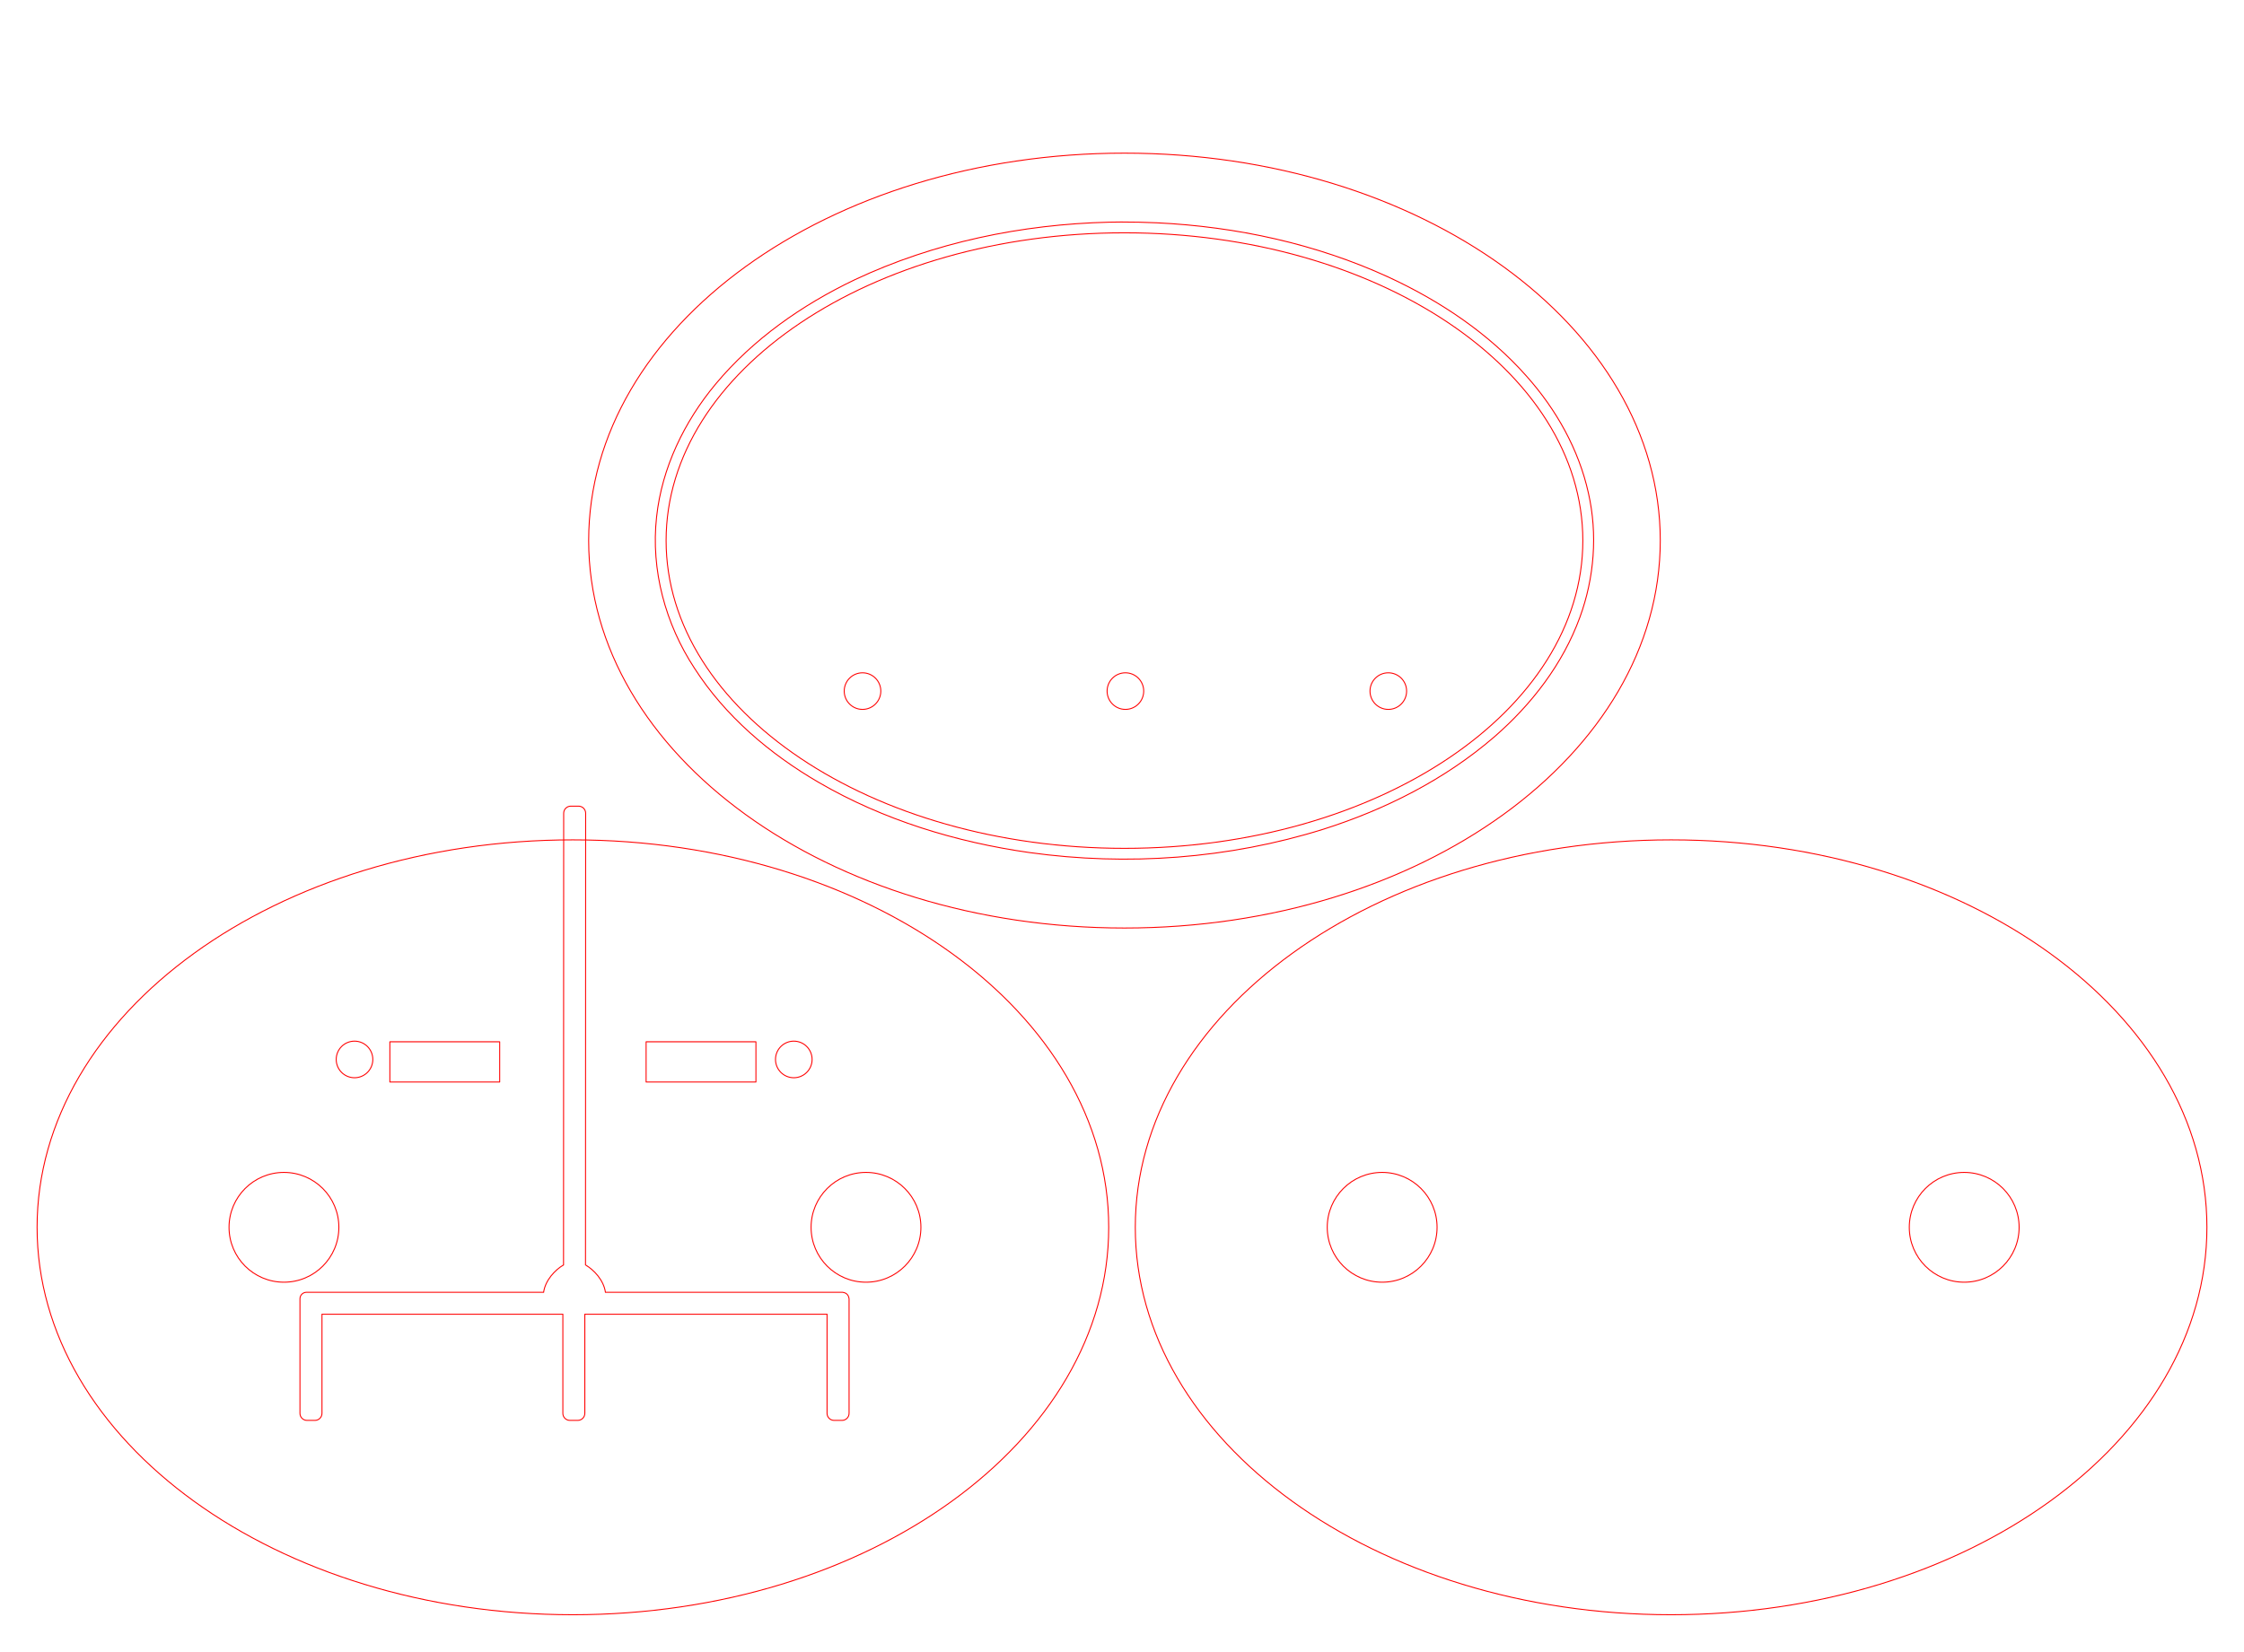
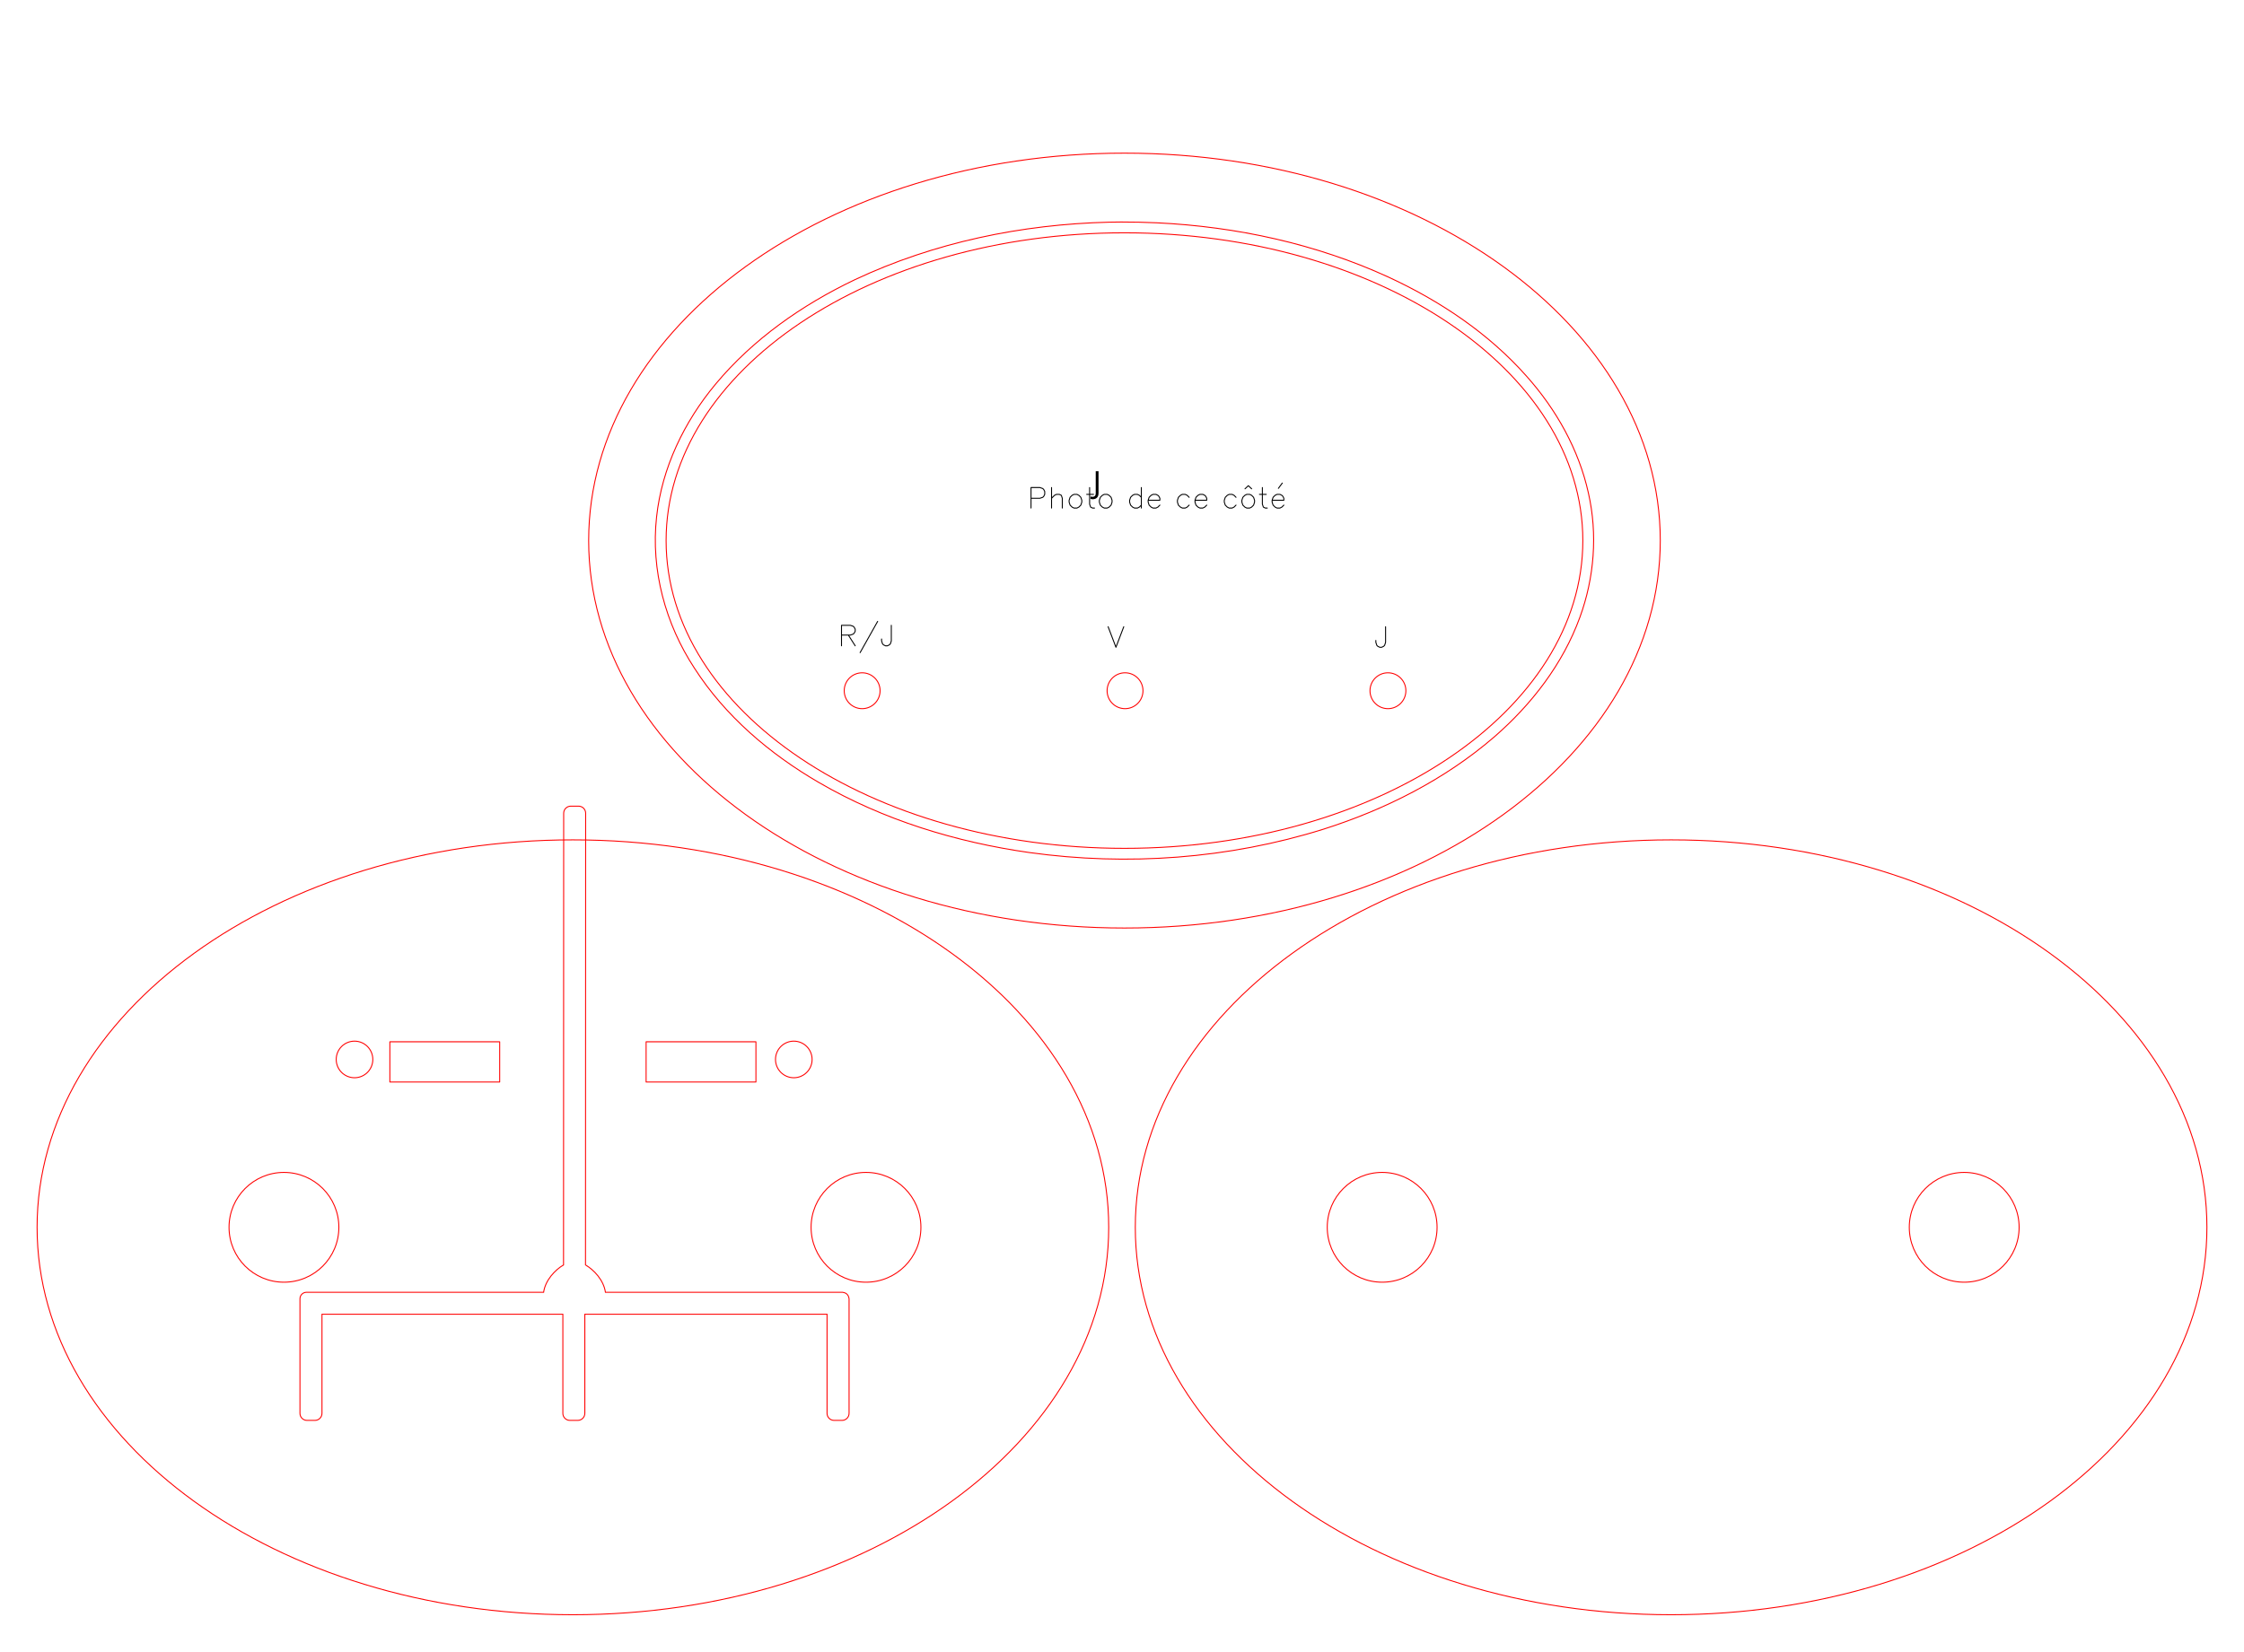
<svg xmlns="http://www.w3.org/2000/svg" width="613mm" height="451.364mm" viewBox="0 0 613 451.364" version="1.1" id="svg2256">
-   <defs id="defs2253" />
-   <g id="layer1" transform="translate(-259.8933,-37.89706)">
+   <defs id="defs2253">
+     <rect x="1180.458" y="480.306" width="45.912" height="53.858" id="rect18691" />
+     <rect x="1128.366" y="448.521" width="56.507" height="32.668" id="rect17673" />
+     <rect x="951.783" y="468.828" width="316.084" height="82.111" id="rect15727" />
+     <rect x="946.463" y="343.374" width="307.163" height="99.891" id="rect13049" />
+     <rect x="801.621" y="434.524" width="96.145" height="72.421" id="rect11286" />
+     <rect x="1274.853" y="595.597" width="83.658" height="68.675" id="rect8134" />
+     <rect x="1060.088" y="604.338" width="78.664" height="56.188" id="rect7248" />
+     <rect x="860.307" y="586.857" width="133.604" height="121.117" id="rect4822" />
+     <rect x="194.787" y="159.825" width="299.672" height="137.349" id="rect2404" />
+   </defs>
+   <g id="layer1" transform="translate(-259.893,-37.8971)">
    <ellipse style="fill:none;fill-rule:evenodd;stroke:#ff0000;stroke-width:0.265;stroke-linecap:round;stroke-linejoin:round" id="ellipse518" cx="416.393" cy="373.261" rx="146.368" ry="105.868" />
    <rect style="fill:none;fill-rule:evenodd;stroke:#ff0000;stroke-width:0.265;stroke-linecap:round;stroke-linejoin:round" id="rect544" width="30" height="11" x="366.393" y="322.565" />
    <rect style="fill:none;fill-rule:evenodd;stroke:#ff0000;stroke-width:0.265;stroke-linecap:round;stroke-linejoin:round" id="rect626" width="30" height="11" x="436.393" y="322.565" />
    <circle style="fill:none;stroke:#ff0000;stroke-width:0.265" id="circle635" cx="476.738" cy="327.393" r="5" />
    <g id="g654" transform="translate(5.2e-6,241.2831)">
      <ellipse style="fill:none;stroke:#ff0000;stroke-width:0.265" id="ellipse1174" cx="496.461" cy="131.978" rx="15" ry="15" />
      <ellipse style="fill:none;stroke:#ff0000;stroke-width:0.265" id="ellipse648" cx="337.461" cy="131.978" rx="15" ry="15" />
-     </g>
-     <g id="g1242" transform="translate(150.6741,31.71524)">
-       <path id="path1808" style="fill:none;stroke:#ff0000;stroke-width:1" d="m 321.037,574.975 a 18.898,18.898 0 0 0 -18.896,18.896 18.898,18.898 0 0 0 18.896,18.898 18.898,18.898 0 0 0 18.898,-18.898 18.898,18.898 0 0 0 -18.898,-18.896 z m 271.432,0 a 18.898,18.898 0 0 0 -18.898,18.896 18.898,18.898 0 0 0 18.898,18.898 18.898,18.898 0 0 0 18.896,-18.898 18.898,18.898 0 0 0 -18.896,-18.896 z m 271.43,0 A 18.898,18.898 0 0 0 845,593.871 a 18.898,18.898 0 0 0 18.898,18.898 18.898,18.898 0 0 0 18.898,-18.898 18.898,18.898 0 0 0 -18.898,-18.896 z" transform="matrix(0.2645833,0,0,0.2645833,259.8933,37.89706)" />
-       <ellipse style="fill:none;fill-rule:evenodd;stroke:#ff0000;stroke-width:0.265;stroke-linecap:round;stroke-linejoin:round" id="path141" cx="416.393" cy="153.897" rx="125.212" ry="84.098" />
    </g>
    <g id="g2600" transform="translate(7.214655)">
      <ellipse style="fill:none;fill-rule:evenodd;stroke:#ff0000;stroke-width:0.265;stroke-linecap:round;stroke-linejoin:round" id="ellipse2317" cx="709.179" cy="373.261" rx="146.368" ry="105.868" />
      <g id="g2331" transform="translate(292.7853,241.2831)">
        <ellipse style="fill:none;stroke:#ff0000;stroke-width:0.265" id="ellipse2327" cx="496.461" cy="131.978" rx="15" ry="15" />
        <ellipse style="fill:none;stroke:#ff0000;stroke-width:0.265" id="ellipse2329" cx="337.461" cy="131.978" rx="15" ry="15" />
      </g>
    </g>
    <path id="path2602" style="fill:none;fill-rule:evenodd;stroke:#ff0000;stroke-width:0.265;stroke-linecap:round;stroke-linejoin:round" d="M 567.067,79.745 A 146.368,105.868 0 0 0 420.7,185.613 146.368,105.868 0 0 0 567.067,291.48 146.368,105.868 0 0 0 713.435,185.613 146.368,105.868 0 0 0 567.067,79.745 Z m -0.924,18.82 c 3.264,-0.011 6.527,0.071 9.787,0.215 21.754,1.044 43.459,5.734 63.29,14.852 14.092,6.52 27.314,15.353 37.657,27.028 8.106,9.075 14.293,20.035 16.928,31.97 2.557,11.237 1.611,23.167 -2.34,33.967 -4.645,12.745 -13.177,23.789 -23.351,32.636 -13.546,11.691 -29.83,19.897 -46.823,25.285 -25.805,8.048 -53.408,10.063 -80.159,6.345 -20.101,-2.85 -39.916,-8.897 -57.521,-19.137 -13.391,-7.777 -25.575,-18.113 -33.997,-31.22 -7.948,-12.093 -11.969,-26.907 -10.362,-41.355 1.451,-13.4 7.547,-26.017 16.127,-36.303 10.239,-12.29 23.63,-21.639 37.995,-28.502 21.673,-10.216 45.614,-15.157 69.505,-15.738 1.087,-0.026 2.175,-0.04 3.263,-0.043 z" />
    <circle style="fill:none;stroke:#ff0000;stroke-width:0.265" id="circle3631" cx="356.738" cy="327.393" r="5" />
    <path id="rect869" style="opacity:1;vector-effect:none;fill:none;fill-opacity:1;fill-rule:evenodd;stroke:#ff0000;stroke-width:0.265;stroke-linecap:butt;stroke-linejoin:miter;stroke-miterlimit:4;stroke-dasharray:none;stroke-dashoffset:0;stroke-opacity:1" d="m 415.816,258.181 c -1.075,0 -1.94,0.865 -1.94,1.94 l -0.041,123.425 c -2.302,1.345 -4.965,4.142 -5.444,7.474 h -62.468 -2.161 -0.15 c -0.985,0 -1.777,0.793 -1.777,1.777 v 0.15 2.296 28.85 c 0,1.068 0.859,1.927 1.927,1.927 h 2.161 c 1.068,0 1.927,-0.859 1.927,-1.927 v -27.073 h 65.801 v 27.073 c 0,1.068 0.86,1.927 1.928,1.927 h 2.145 c 1.068,0 1.928,-0.859 1.928,-1.927 v -27.073 h 66.169 v 27.073 c 0,1.068 0.86,1.927 1.928,1.927 h 2.16 c 1.068,0 1.927,-0.859 1.927,-1.927 v -28.85 -2.296 -0.15 c 0,-0.017 -0.009,-0.031 -0.01,-0.048 -1.2e-4,0 -2.6e-4,-0.003 -5.3e-4,-0.004 -0.013,-0.123 -0.037,-0.243 -0.072,-0.359 -0.156,-0.645 -0.642,-1.13 -1.287,-1.286 -0.114,-0.034 -0.233,-0.059 -0.356,-0.071 -0.018,0 -0.034,-0.01 -0.052,-0.01 h -0.15 -2.16 -62.468 c -0.479,-3.332 -3.142,-6.129 -5.444,-7.474 l 0.041,-123.425 c 3.6e-4,-1.075 -0.865,-1.94 -1.94,-1.94 z" />
+     <text xml:space="preserve" transform="matrix(0.2645833,0,0,0.2645833,259.893,37.8971)" id="text17671" style="font-style:normal;font-variant:normal;font-weight:normal;font-stretch:normal;font-size:32px;line-height:1.25;font-family:sans-serif;-inkscape-font-specification:sans-serif;letter-spacing:0px;word-spacing:0px;white-space:pre;shape-inside:url(#rect17673);fill:#000000;fill-opacity:1;stroke:none">
+       <tspan x="1128.367" y="509.502" id="tspan997">J</tspan>
+     </text>
+     <g id="g933">
+       <path style="fill:none;stroke:#ff0000;stroke-width:0.265" d="m 639.04,221.741 a 4.9,4.9 0 0 0 -4.9,4.9 4.9,4.9 0 0 0 4.9,4.9 4.9,4.9 0 0 0 4.9,-4.9 4.9,4.9 0 0 0 -4.9,-4.9 z" id="path883" />
+       <path style="fill:none;stroke:#ff0000;stroke-width:0.265" d="m 567.225,221.741 a 4.9,4.9 0 0 0 -4.9,4.9 4.9,4.9 0 0 0 4.9,4.9 4.9,4.9 0 0 0 4.9,-4.9 4.9,4.9 0 0 0 -4.9,-4.9 z" id="path881" />
+       <path style="fill:none;stroke:#ff0000;stroke-width:0.265" d="m 495.409,221.741 a 4.9,4.9 0 0 0 -4.9,4.9 4.9,4.9 0 0 0 4.9,4.9 4.9,4.9 0 0 0 4.9,-4.9 4.9,4.9 0 0 0 -4.9,-4.9 z" id="path1808" />
+       <ellipse style="fill:none;fill-rule:evenodd;stroke:#ff0000;stroke-width:0.265;stroke-linecap:round;stroke-linejoin:round" id="path141" cx="567.067" cy="185.612" rx="125.212" ry="84.098" />
+       <g style="fill:none;stroke:#000000;stroke-width:1;stroke-linecap:round;stroke-linejoin:round;stroke-miterlimit:4;stroke-dasharray:none" transform="matrix(0.264583,0,0,0.264583,289.2618,78.37835)" id="g14093">
+         <g transform="translate(946.463,371.686)" id="g14091" style="stroke-width:1;stroke-miterlimit:4;stroke-dasharray:none">
+           <path d="M 220,662 V 0 m 0,662 h 284 l 94,-32 32,-32 32,-62 V 441 L 630,378 598,346 504,315 H 220" style="stroke-width:31.25;stroke-miterlimit:4;stroke-dasharray:none" transform="scale(0.032,-0.032)" id="path14065" />
+           <path d="M 220,662 V 0 m 0,315 95,95 63,31 h 94 l 64,-31 31,-95 V 0" style="stroke-width:31.25;stroke-miterlimit:4;stroke-dasharray:none" transform="matrix(0.032,0,0,-0.032,21.184,0)" id="path14067" />
+           <path d="M 346,441 284,410 220,346 189,252 V 189 L 220,94.5 284,31.5 346,0 h 95 l 63,31.5 63,63 31,94.5 v 63 l -31,94 -63,64 -63,31 h -95" style="stroke-width:31.25;stroke-miterlimit:4;stroke-dasharray:none" transform="matrix(0.032,0,0,-0.032,40.32,0)" id="path14069" />
+           <path d="M 252,662 V 126 L 284,31.5 346,0 h 64 M 158,441 h 220" style="stroke-width:31.25;stroke-miterlimit:4;stroke-dasharray:none" transform="matrix(0.032,0,0,-0.032,59.456,0)" id="path14071" />
+           <path d="M 346,441 284,410 220,346 189,252 V 189 L 220,94.5 284,31.5 346,0 h 95 l 63,31.5 63,63 31,94.5 v 63 l -31,94 -63,64 -63,31 h -95" style="stroke-width:31.25;stroke-miterlimit:4;stroke-dasharray:none" transform="matrix(0.032,0,0,-0.032,71.552,0)" id="path14073" />
+           <path d="M 567,662 V 0 m 0,346 -63,64 -63,31 H 346 L 284,410 220,346 189,252 V 189 L 220,94.5 284,31.5 346,0 h 95 l 63,31.5 63,63" style="stroke-width:31.25;stroke-miterlimit:4;stroke-dasharray:none" transform="matrix(0.032,0,0,-0.032,102.784,0)" id="path14075" />
+           <path d="m 189,252 h 378 v 63 l -31,63 -32,32 -63,31 H 346 L 284,410 220,346 189,252 V 189 L 220,94.5 284,31.5 346,0 h 95 l 63,31.5 63,63" style="stroke-width:31.25;stroke-miterlimit:4;stroke-dasharray:none" transform="matrix(0.032,0,0,-0.032,121.92,0)" id="path14077" />
+           <path d="m 567,346 -63,64 -63,31 H 346 L 284,410 220,346 189,252 V 189 L 220,94.5 284,31.5 346,0 h 95 l 63,31.5 63,63" style="stroke-width:31.25;stroke-miterlimit:4;stroke-dasharray:none" transform="matrix(0.032,0,0,-0.032,152.16,0)" id="path14079" />
+           <path d="m 189,252 h 378 v 63 l -31,63 -32,32 -63,31 H 346 L 284,410 220,346 189,252 V 189 L 220,94.5 284,31.5 346,0 h 95 l 63,31.5 63,63" style="stroke-width:31.25;stroke-miterlimit:4;stroke-dasharray:none" transform="matrix(0.032,0,0,-0.032,170.304,0)" id="path14081" />
+           <path d="m 567,346 -63,64 -63,31 H 346 L 284,410 220,346 189,252 V 189 L 220,94.5 284,31.5 346,0 h 95 l 63,31.5 63,63" style="stroke-width:31.25;stroke-miterlimit:4;stroke-dasharray:none" transform="matrix(0.032,0,0,-0.032,200.544,0)" id="path14083" />
+           <path d="M 346,441 284,410 220,346 189,252 V 189 L 220,94.5 284,31.5 346,0 h 95 l 63,31.5 63,63 31,94.5 v 63 l -31,94 -63,64 -63,31 H 346 M 290,621 397,721 504,621" style="stroke-width:31.25;stroke-miterlimit:4;stroke-dasharray:none" transform="matrix(0.032,0,0,-0.032,218.688,0)" id="path14085" />
+           <path d="M 252,662 V 126 L 284,31.5 346,0 h 64 M 158,441 h 220" style="stroke-width:31.25;stroke-miterlimit:4;stroke-dasharray:none" transform="matrix(0.032,0,0,-0.032,237.824,0)" id="path14087" />
+           <path d="m 189,252 h 378 v 63 l -31,63 -32,32 -63,31 H 346 L 284,410 220,346 189,252 V 189 L 220,94.5 284,31.5 346,0 h 95 l 63,31.5 63,63 M 517,806 391,636" style="stroke-width:31.25;stroke-miterlimit:4;stroke-dasharray:none" transform="matrix(0.032,0,0,-0.032,249.92,0)" id="path14089" />
+         </g>
+       </g>
+       <g style="fill:none;stroke:#000000;stroke-width:1;stroke-linecap:round;stroke-linejoin:round;stroke-miterlimit:4;stroke-dasharray:none" transform="matrix(0.264583,0,0,0.264583,322.0701,80.19278)" id="g19653">
+         <g transform="translate(1180.46,508.619)" id="g19651" style="stroke-width:1;stroke-miterlimit:4;stroke-dasharray:none">
+           <path d="M 472,662 V 158 L 441,63 410,31.5 346,0 H 284 L 220,31.5 189,63 158,158 v 62" style="stroke-width:31.25;stroke-miterlimit:4;stroke-dasharray:none" transform="scale(0.032,-0.032)" id="path19649" />
+         </g>
+       </g>
+       <g style="fill:none;stroke:#000000;stroke-width:1;stroke-linecap:round;stroke-linejoin:round;stroke-miterlimit:4;stroke-dasharray:none" transform="matrix(0.264583,0,0,0.264583,236.0805,82.83173)" id="g19839">
+         <g transform="translate(951.783,497.141)" id="g19837" style="stroke-width:1;stroke-miterlimit:4;stroke-dasharray:none">
+           <path d="M 220,662 V 0 m 0,662 h 284 l 94,-32 32,-32 32,-62 V 472 L 630,410 598,378 504,346 H 220 M 441,346 662,0" style="stroke-width:31.25;stroke-miterlimit:4;stroke-dasharray:none" transform="scale(0.032,-0.032)" id="path19831" />
+           <path d="M 724,788 158,-220" style="stroke-width:31.25;stroke-miterlimit:4;stroke-dasharray:none" transform="matrix(0.032,0,0,-0.032,21.184,0)" id="path19833" />
+           <path d="M 472,662 V 158 L 441,63 410,31.5 346,0 H 284 L 220,31.5 189,63 158,158 v 62" style="stroke-width:31.25;stroke-miterlimit:4;stroke-dasharray:none" transform="matrix(0.032,0,0,-0.032,43.36,0)" id="path19835" />
+         </g>
+       </g>
+       <g style="fill:none;stroke:#000000;stroke-width:0.265;stroke-linecap:round;stroke-linejoin:round;stroke-miterlimit:4;stroke-dasharray:none" id="g20028" transform="translate(72.94591,32.49972)">
+         <g transform="translate(488.592,182.265)" id="g20026" style="stroke-width:0.265;stroke-miterlimit:4;stroke-dasharray:none">
+           <path d="M 126,662 378,0 M 630,662 378,0" style="stroke-width:31.25;stroke-miterlimit:4;stroke-dasharray:none" transform="scale(0.00846667,-0.00846667)" id="path20024" />
+         </g>
+       </g>
+     </g>
  </g>
</svg>
